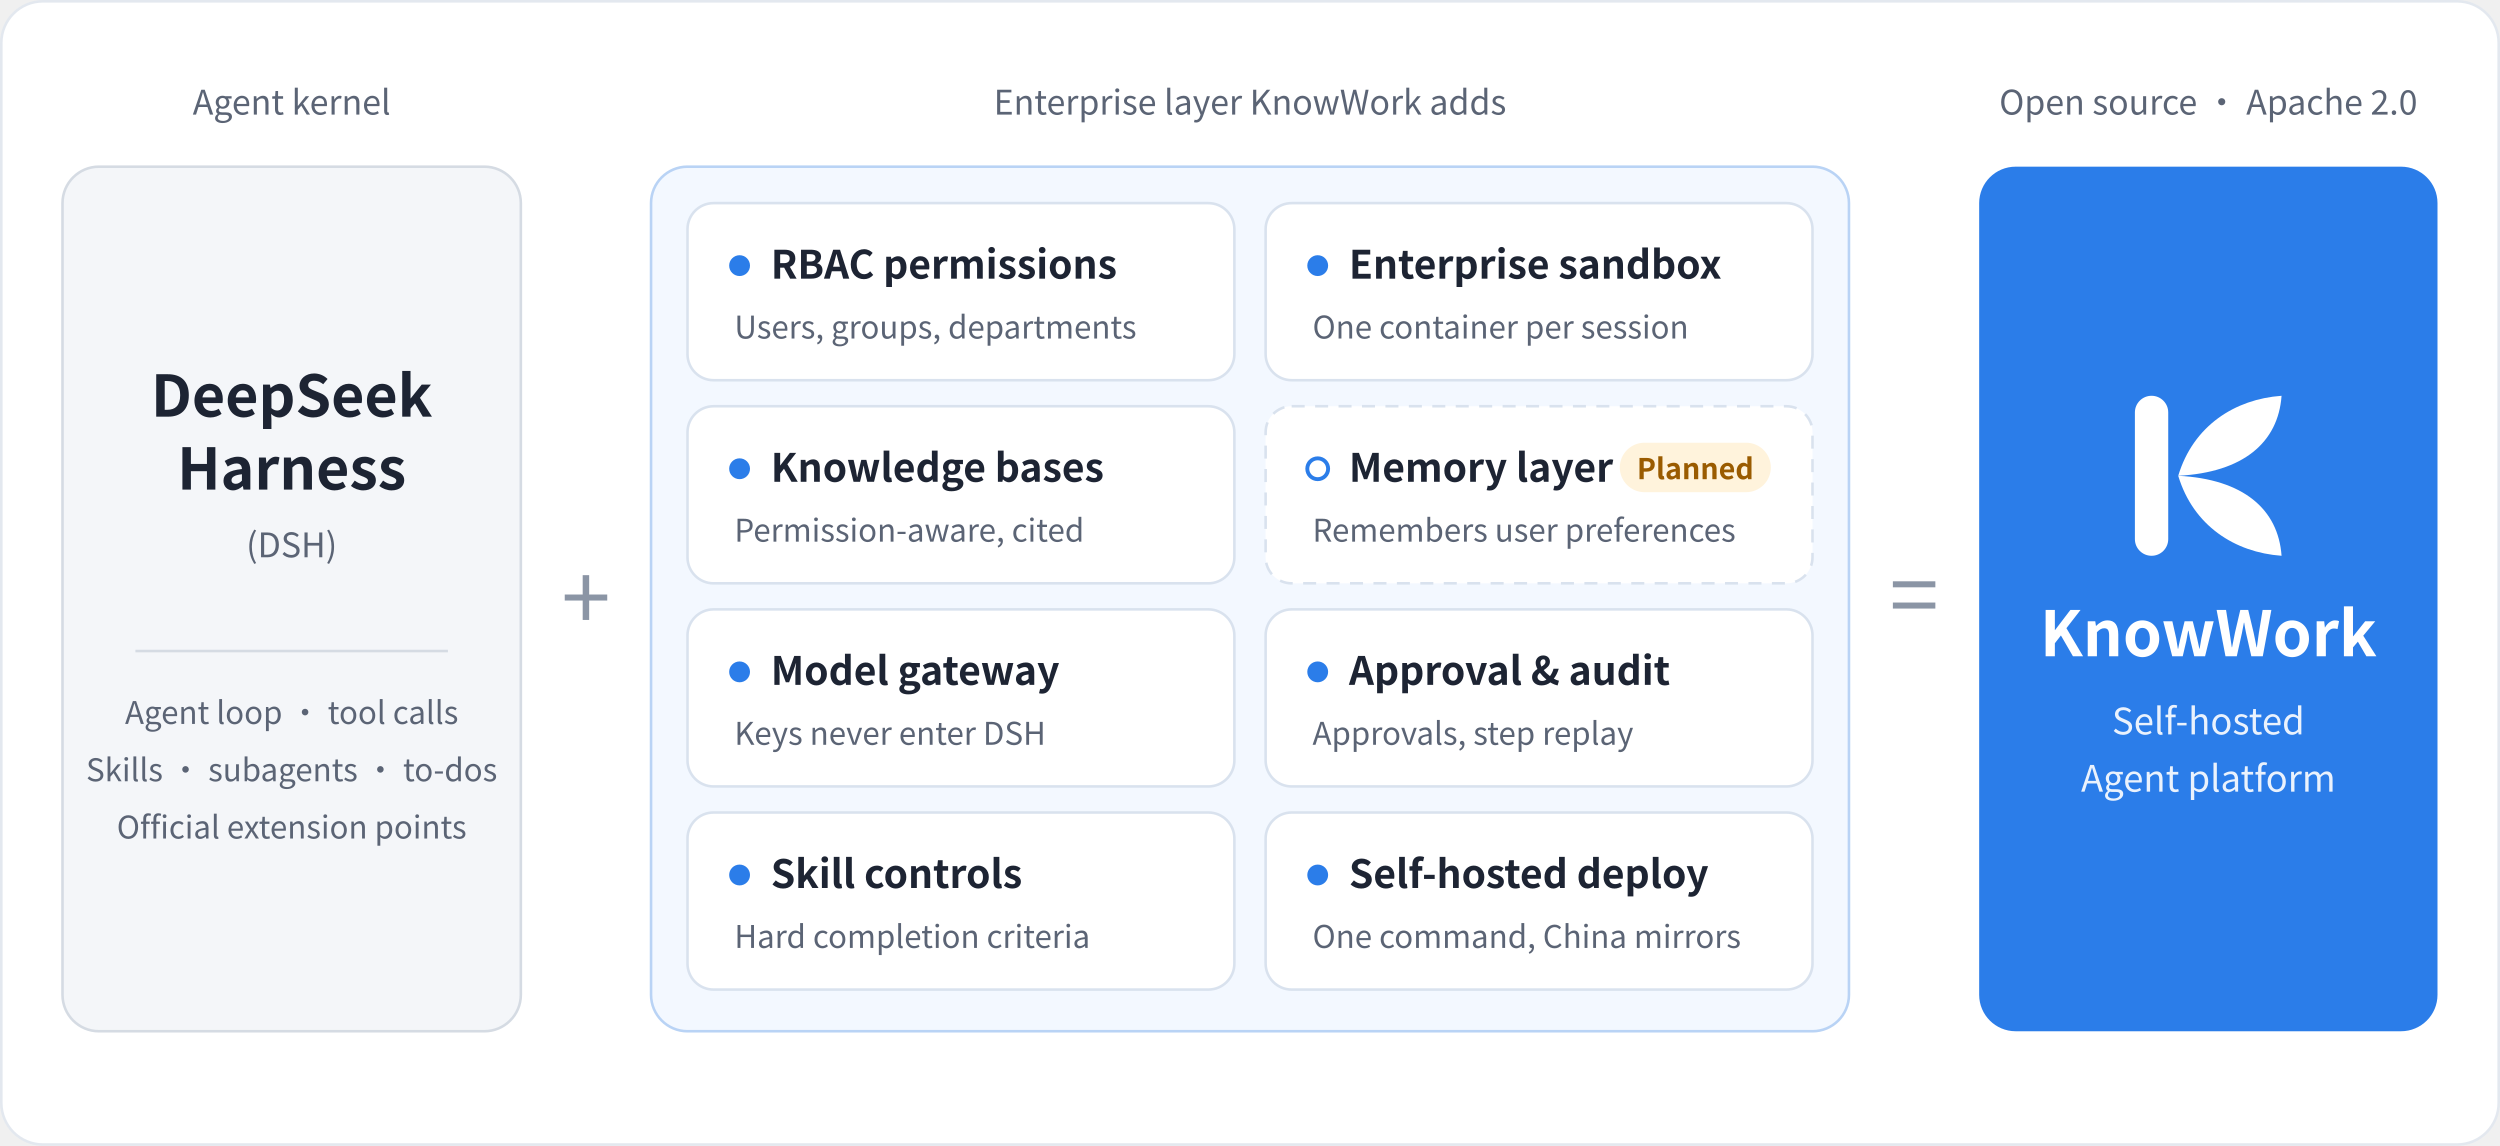
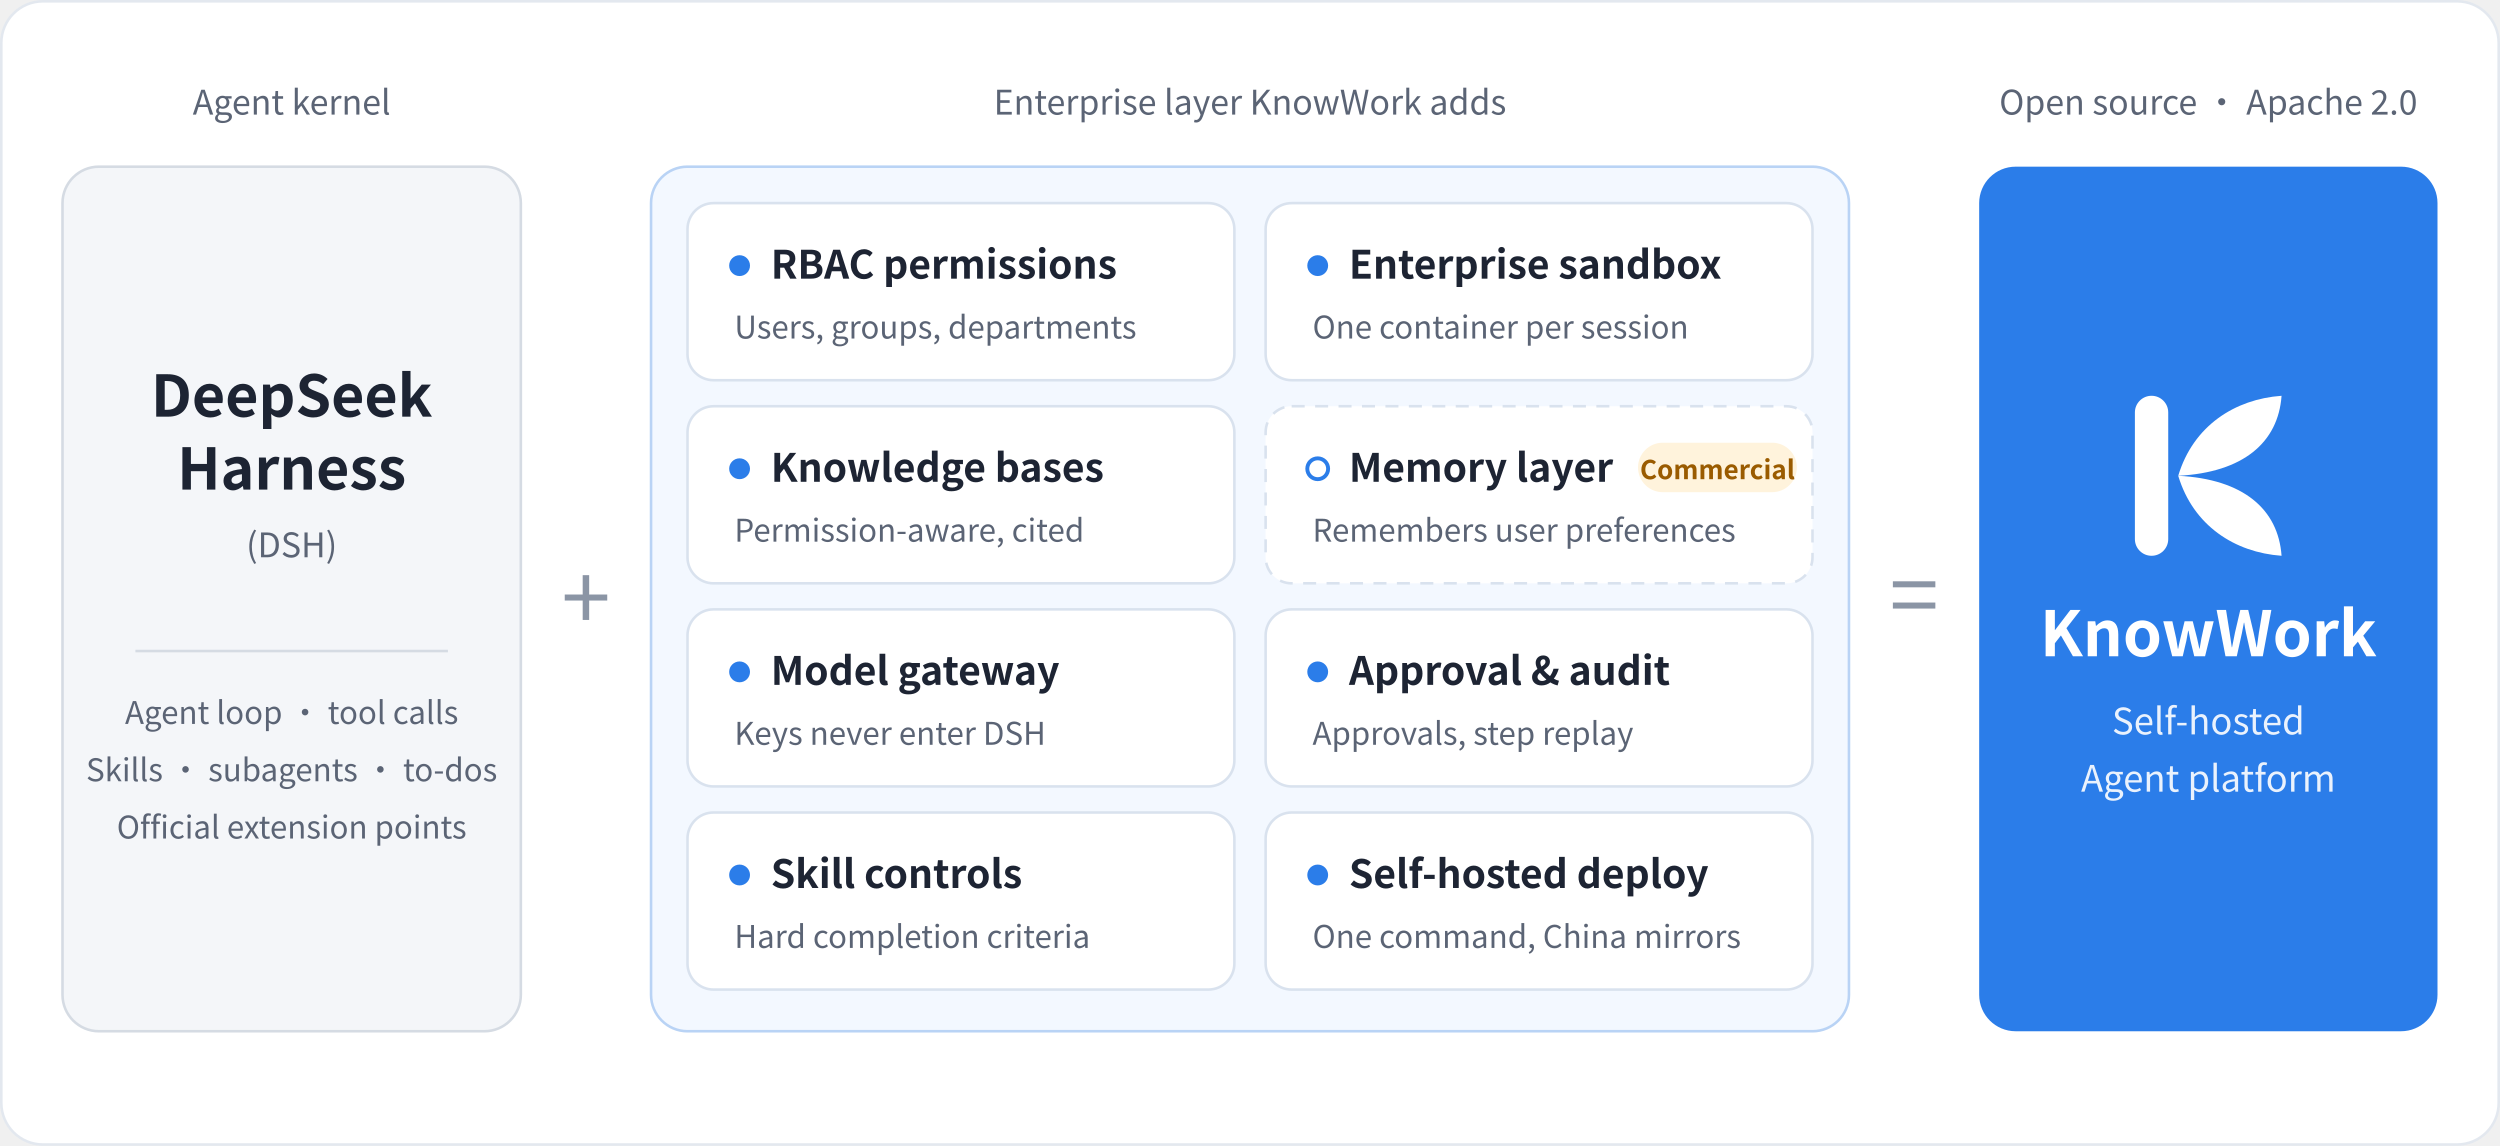
<svg xmlns="http://www.w3.org/2000/svg" width="960" height="440" viewBox="0 0 960 440" font-family="-apple-system, BlinkMacSystemFont, &quot;PingFang SC&quot;, &quot;Hiragino Sans GB&quot;, &quot;Microsoft YaHei&quot;, &quot;Noto Sans CJK SC&quot;, &quot;Segoe UI&quot;, Helvetica, Arial, sans-serif" role="img" aria-label="DeepSeek Harness plus the enterprise layer is KnowWork">
  <style>
.card{fill:#ffffff;stroke:#e3e8ef}
.kernel{fill:#f4f6f9;stroke:#d5dbe3}
.layer{fill:#f3f8ff;stroke:#b9d3f5}
.tile{fill:#ffffff;stroke:#d9e2ee}
.t1{fill:#1d2433}
.t2{fill:#5b6475}
.op{fill:#8b95a5}
.dot{fill:#2b7de9}
.hollow{fill:none;stroke:#2b7de9;stroke-width:1.5}
.pill{fill:#fff3dc}
.pilltext{fill:#9a5b00}
@media (prefers-color-scheme: dark){
.card{fill:#0d1117;stroke:#30363d}
.kernel{fill:#161b22;stroke:#30363d}
.layer{fill:#0f1b2d;stroke:#1f4475}
.tile{fill:#161b22;stroke:#30363d}
.t1{fill:#e6edf3}
.t2{fill:#9198a1}
.op{fill:#6e7681}
.dot{fill:#4493f8}
.hollow{fill:none;stroke:#4493f8;stroke-width:1.5}
.pill{fill:#3b2a0e}
.pilltext{fill:#f0b455}
}
</style>
  <rect x="0.5" y="0.5" width="959" height="439" rx="16" class="card" />
  <text x="112.0" y="44" class="t2" font-size="13" font-weight="500" text-anchor="middle">Agent kernel</text>
  <text x="480.0" y="44" class="t2" font-size="13" font-weight="500" text-anchor="middle">Enterprise layer KnowWork adds</text>
  <text x="848.0" y="44" class="t2" font-size="13" font-weight="500" text-anchor="middle">Open source · Apache 2.0</text>
  <rect x="24" y="64" width="176" height="332" rx="14" class="kernel" />
  <text x="112.0" y="160" class="t1" font-size="22" font-weight="700" text-anchor="middle">DeepSeek</text>
  <text x="112.0" y="188" class="t1" font-size="22" font-weight="700" text-anchor="middle">Harness</text>
  <text x="112.0" y="214" class="t2" font-size="13" font-weight="400" text-anchor="middle">(DSH)</text>
  <line x1="52" y1="250" x2="172" y2="250" class="kernel" stroke-width="1" />
  <text x="112.0" y="278" class="t2" font-size="12" font-weight="400" text-anchor="middle">Agent loop · tool calls</text>
  <text x="112.0" y="300" class="t2" font-size="12" font-weight="400" text-anchor="middle">Skills · subagents · to-dos</text>
  <text x="112.0" y="322" class="t2" font-size="12" font-weight="400" text-anchor="middle">Official extension points</text>
  <text x="225.0" y="242.0" class="op" font-size="34" font-weight="300" text-anchor="middle">+</text>
  <rect x="250" y="64" width="460" height="332" rx="14" class="layer" />
  <rect x="264" y="78" width="210" height="68" rx="10" class="tile" />
  <circle cx="284" cy="102" r="4" class="dot" />
  <text x="296" y="107" class="t1" font-size="15" font-weight="600" text-anchor="start">RBAC permissions</text>
  <text x="282" y="130" class="t2" font-size="12" font-weight="400" text-anchor="start">Users, groups, departments</text>
  <rect x="486" y="78" width="210" height="68" rx="10" class="tile" />
  <circle cx="506" cy="102" r="4" class="dot" />
  <text x="518" y="107" class="t1" font-size="15" font-weight="600" text-anchor="start">Enterprise sandbox</text>
  <text x="504" y="130" class="t2" font-size="12" font-weight="400" text-anchor="start">One container per session</text>
  <rect x="264" y="156" width="210" height="68" rx="10" class="tile" />
  <circle cx="284" cy="180" r="4" class="dot" />
  <text x="296" y="185" class="t1" font-size="15" font-weight="600" text-anchor="start">Knowledge bases</text>
  <text x="282" y="208" class="t2" font-size="12" font-weight="400" text-anchor="start">Permission-aware, cited</text>
  <rect x="486" y="156" width="210" height="68" rx="10" class="tile" stroke-dasharray="5 4" />
  <circle cx="506" cy="180" r="4" class="hollow" />
  <text x="518" y="185" class="t1" font-size="15" font-weight="600" text-anchor="start">Memory layer</text>
  <text x="504" y="208" class="t2" font-size="12" font-weight="400" text-anchor="start">Remembers user preferences</text>
-   <rect x="622" y="170" width="58" height="19" rx="9.5" class="pill" />
-   <text x="651" y="184" class="pilltext" font-size="11" font-weight="600" text-anchor="middle">Planned</text>
+   <rect x="629" y="170" width="61" height="19" rx="9.5" class="pill" />
+   <text x="659.5" y="184" class="pilltext" font-size="10" font-weight="600" text-anchor="middle">Commercial</text>
  <rect x="264" y="234" width="210" height="68" rx="10" class="tile" />
  <circle cx="284" cy="258" r="4" class="dot" />
  <text x="296" y="263" class="t1" font-size="15" font-weight="600" text-anchor="start">Model gateway</text>
  <text x="282" y="286" class="t2" font-size="12" font-weight="400" text-anchor="start">Keys never enter DSH</text>
  <rect x="486" y="234" width="210" height="68" rx="10" class="tile" />
  <circle cx="506" cy="258" r="4" class="dot" />
  <text x="518" y="263" class="t1" font-size="15" font-weight="600" text-anchor="start">Approval &amp; audit</text>
  <text x="504" y="286" class="t2" font-size="12" font-weight="400" text-anchor="start">Approvals, step replay</text>
  <rect x="264" y="312" width="210" height="68" rx="10" class="tile" />
  <circle cx="284" cy="336" r="4" class="dot" />
  <text x="296" y="341" class="t1" font-size="15" font-weight="600" text-anchor="start">Skill controls</text>
  <text x="282" y="364" class="t2" font-size="12" font-weight="400" text-anchor="start">Hard completion criteria</text>
  <rect x="486" y="312" width="210" height="68" rx="10" class="tile" />
  <circle cx="506" cy="336" r="4" class="dot" />
  <text x="518" y="341" class="t1" font-size="15" font-weight="600" text-anchor="start">Self-hosted deploy</text>
  <text x="504" y="364" class="t2" font-size="12" font-weight="400" text-anchor="start">One command, China mirrors</text>
  <text x="735.0" y="241.0" class="op" font-size="34" font-weight="300" text-anchor="middle">=</text>
  <rect x="760" y="64" width="176" height="332" rx="14" fill="#2b7de9" />
  <g transform="translate(807.0,144.3) scale(0.32)" fill="#ffffff">
    <rect x="40" y="24" width="40" height="192" rx="20" />
    <path d="M92 120 C110 60 160 28 216 24 C212 80 170 116 92 120 Z" />
    <path d="M92 120 C170 124 212 160 216 216 C160 212 110 180 92 120 Z" />
  </g>
  <text x="848.0" y="252" class="" font-size="24" font-weight="700" text-anchor="middle" fill="#ffffff">KnowWork</text>
  <text x="848.0" y="282" class="" font-size="14" font-weight="500" text-anchor="middle" fill="#ffffff" fill-opacity="0.9">Self-hosted</text>
  <text x="848.0" y="304" class="" font-size="14" font-weight="500" text-anchor="middle" fill="#ffffff" fill-opacity="0.9">Agent platform</text>
</svg>
